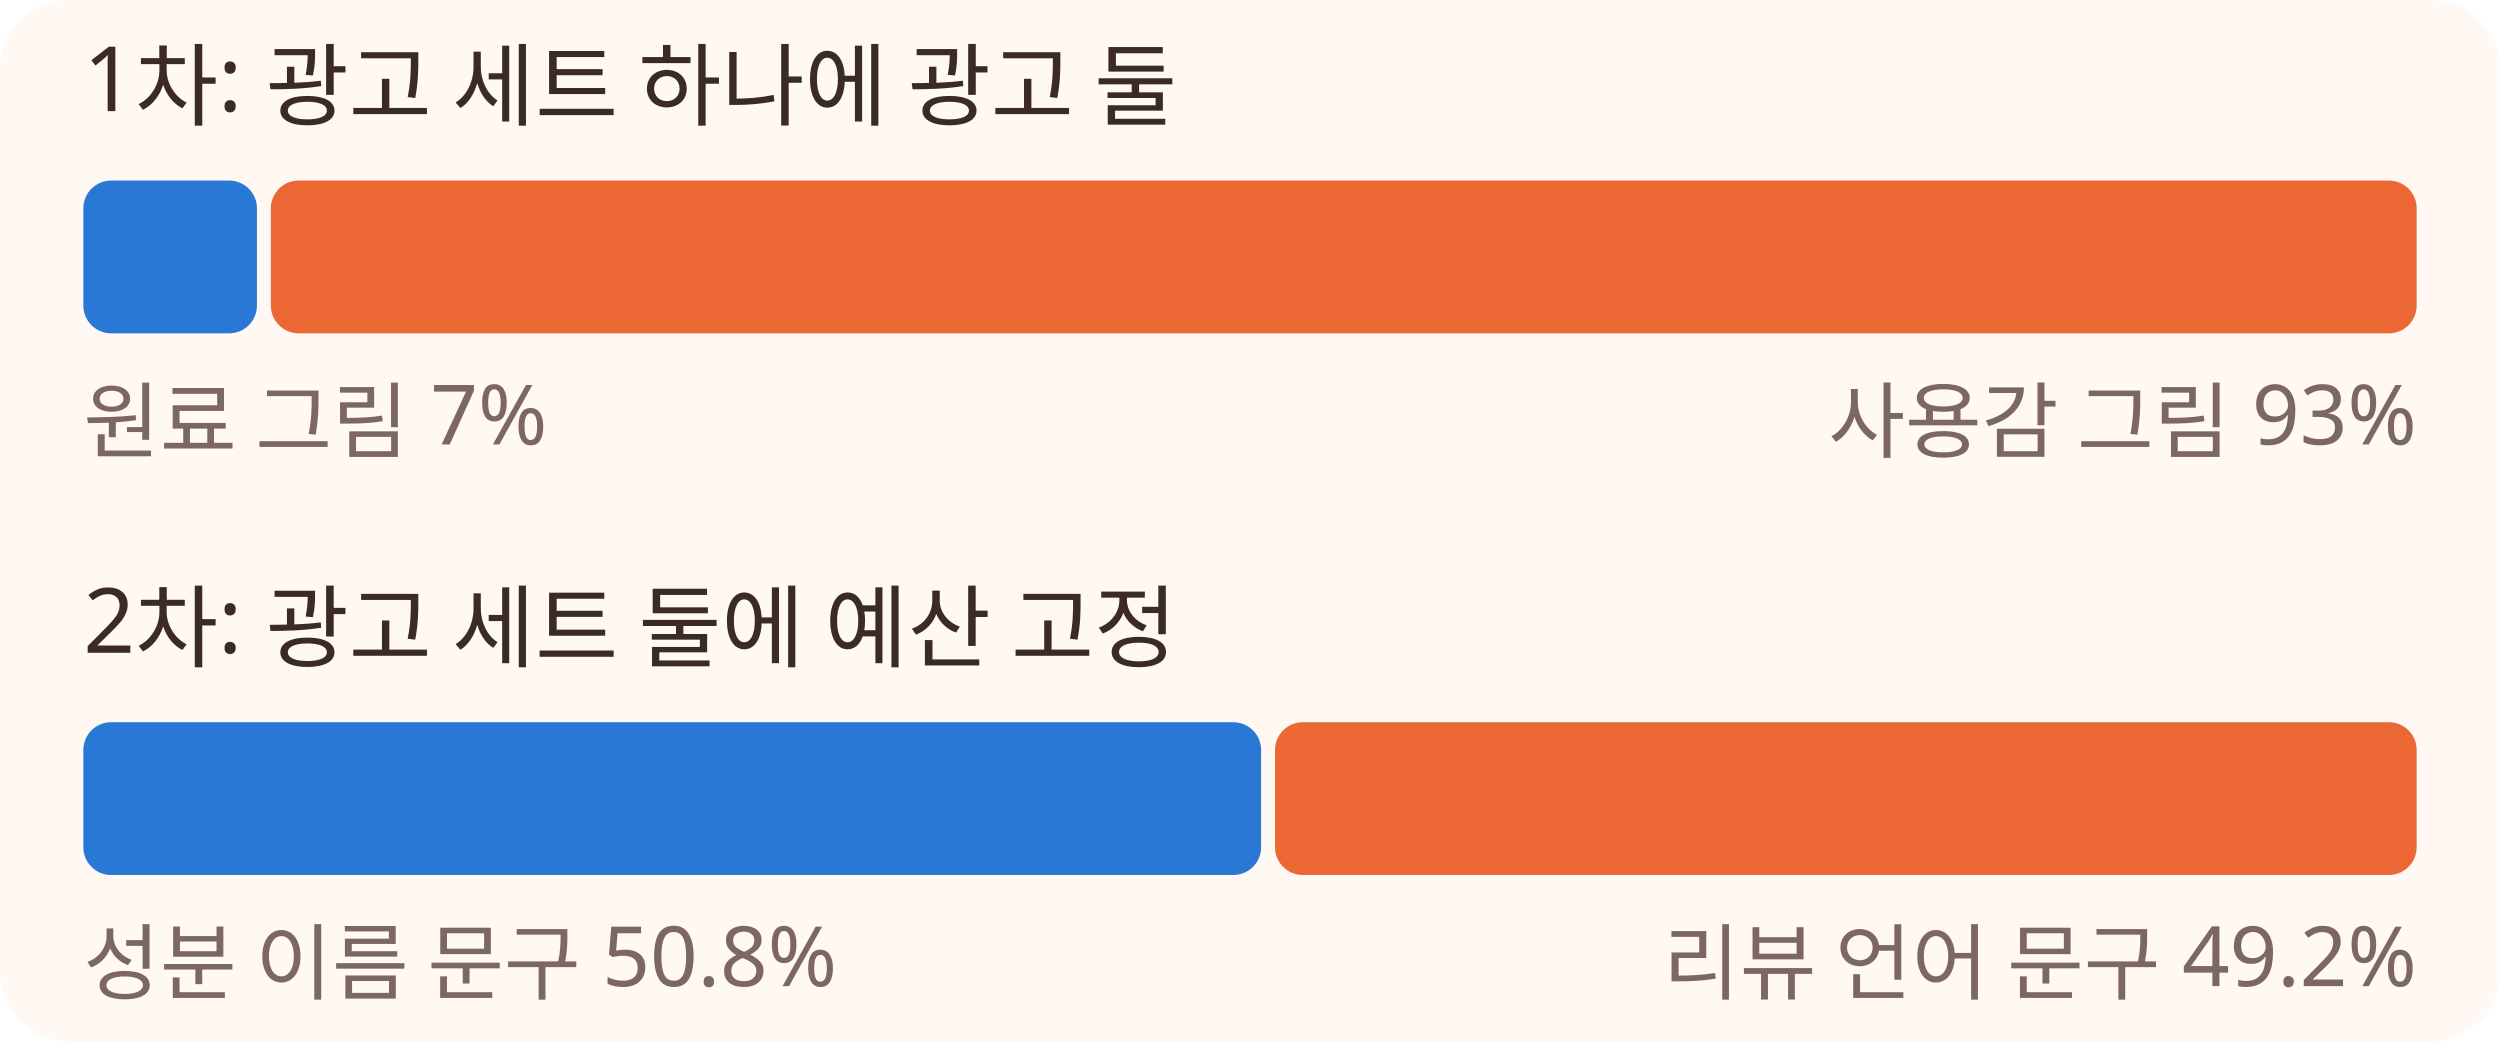
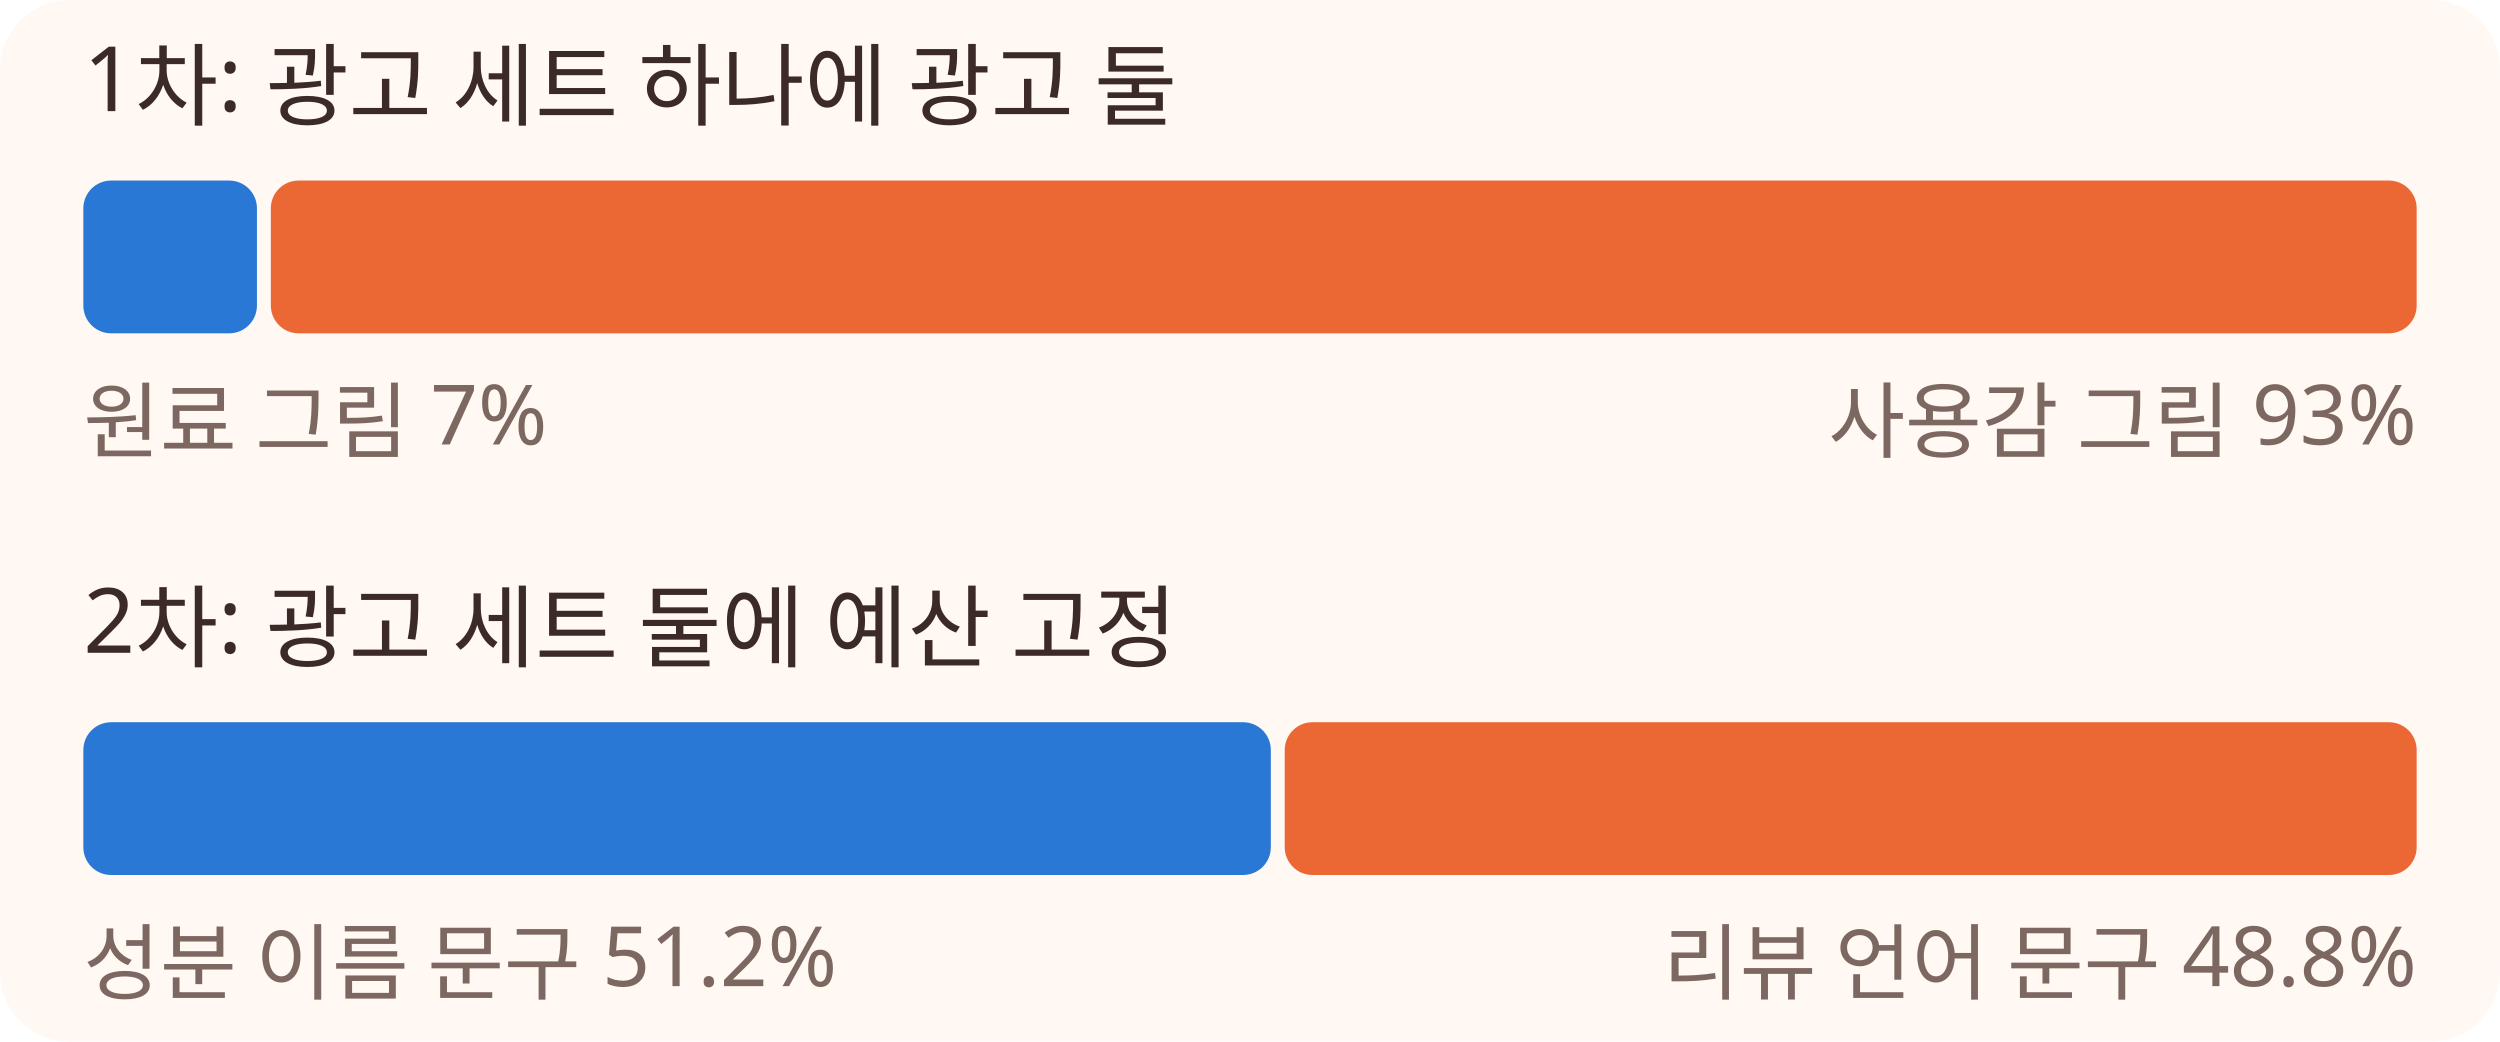
<svg xmlns="http://www.w3.org/2000/svg" class="vz" viewBox="0 0 360 150" role="img">
  <style>
.vz text{font-family:"Noto Sans KR","Apple SD Gothic Neo",sans-serif}
.vz-t{fill:#3B2A25}.vz-s{fill:#7D6761}.vz-g{stroke:#E6D2C6}
.vz-a{fill:#2a78d6}.vz-b{fill:#eb6834}.vz-la{stroke:#2a78d6}.vz-lb{stroke:#eb6834}.vz-ring{stroke:#FFF8F3}
</style>
  <rect width="100%" height="100%" rx="10" fill="#FFF8F3" />
  <text class="vz-t" x="12.0" y="16.0" text-anchor="start" font-size="13">1차: 광고 세트 하나에 광고 둘</text>
  <rect class="vz-a" data-w="25.03" x="12.0" y="26.0" width="25.0" height="22.0" rx="4" />
  <text class="vz-s" x="12.0" y="65.0" text-anchor="start" font-size="12">원료 그림 7%</text>
  <rect class="vz-b" data-w="308.97" x="39.0" y="26.0" width="309.0" height="22.0" rx="4" />
  <text class="vz-s" x="348.0" y="65.0" text-anchor="end" font-size="12">사용감 그림 93%</text>
  <text class="vz-t" x="12.0" y="94.0" text-anchor="start" font-size="13">2차: 광고 세트 둘에 예산 고정</text>
-   <rect class="vz-a" data-w="169.65" x="12.0" y="104.0" width="169.6" height="22.0" rx="4" />
-   <text class="vz-s" x="12.0" y="143.0" text-anchor="start" font-size="12">성분 이름 문구 50.8%</text>
-   <rect class="vz-b" data-w="164.35" x="183.6" y="104.0" width="164.4" height="22.0" rx="4" />
-   <text class="vz-s" x="348.0" y="143.0" text-anchor="end" font-size="12">리뷰 언어 문구 49.2%</text>
+   <rect class="vz-a" data-w="171.03" x="12.0" y="104.0" width="171.0" height="22.0" rx="4" />
+   <text class="vz-s" x="12.0" y="143.0" text-anchor="start" font-size="12">성분 이름 문구 51.2%</text>
+   <rect class="vz-b" data-w="162.97" x="185.0" y="104.0" width="163.0" height="22.0" rx="4" />
+   <text class="vz-s" x="348.0" y="143.0" text-anchor="end" font-size="12">리뷰 언어 문구 48.8%</text>
</svg>
